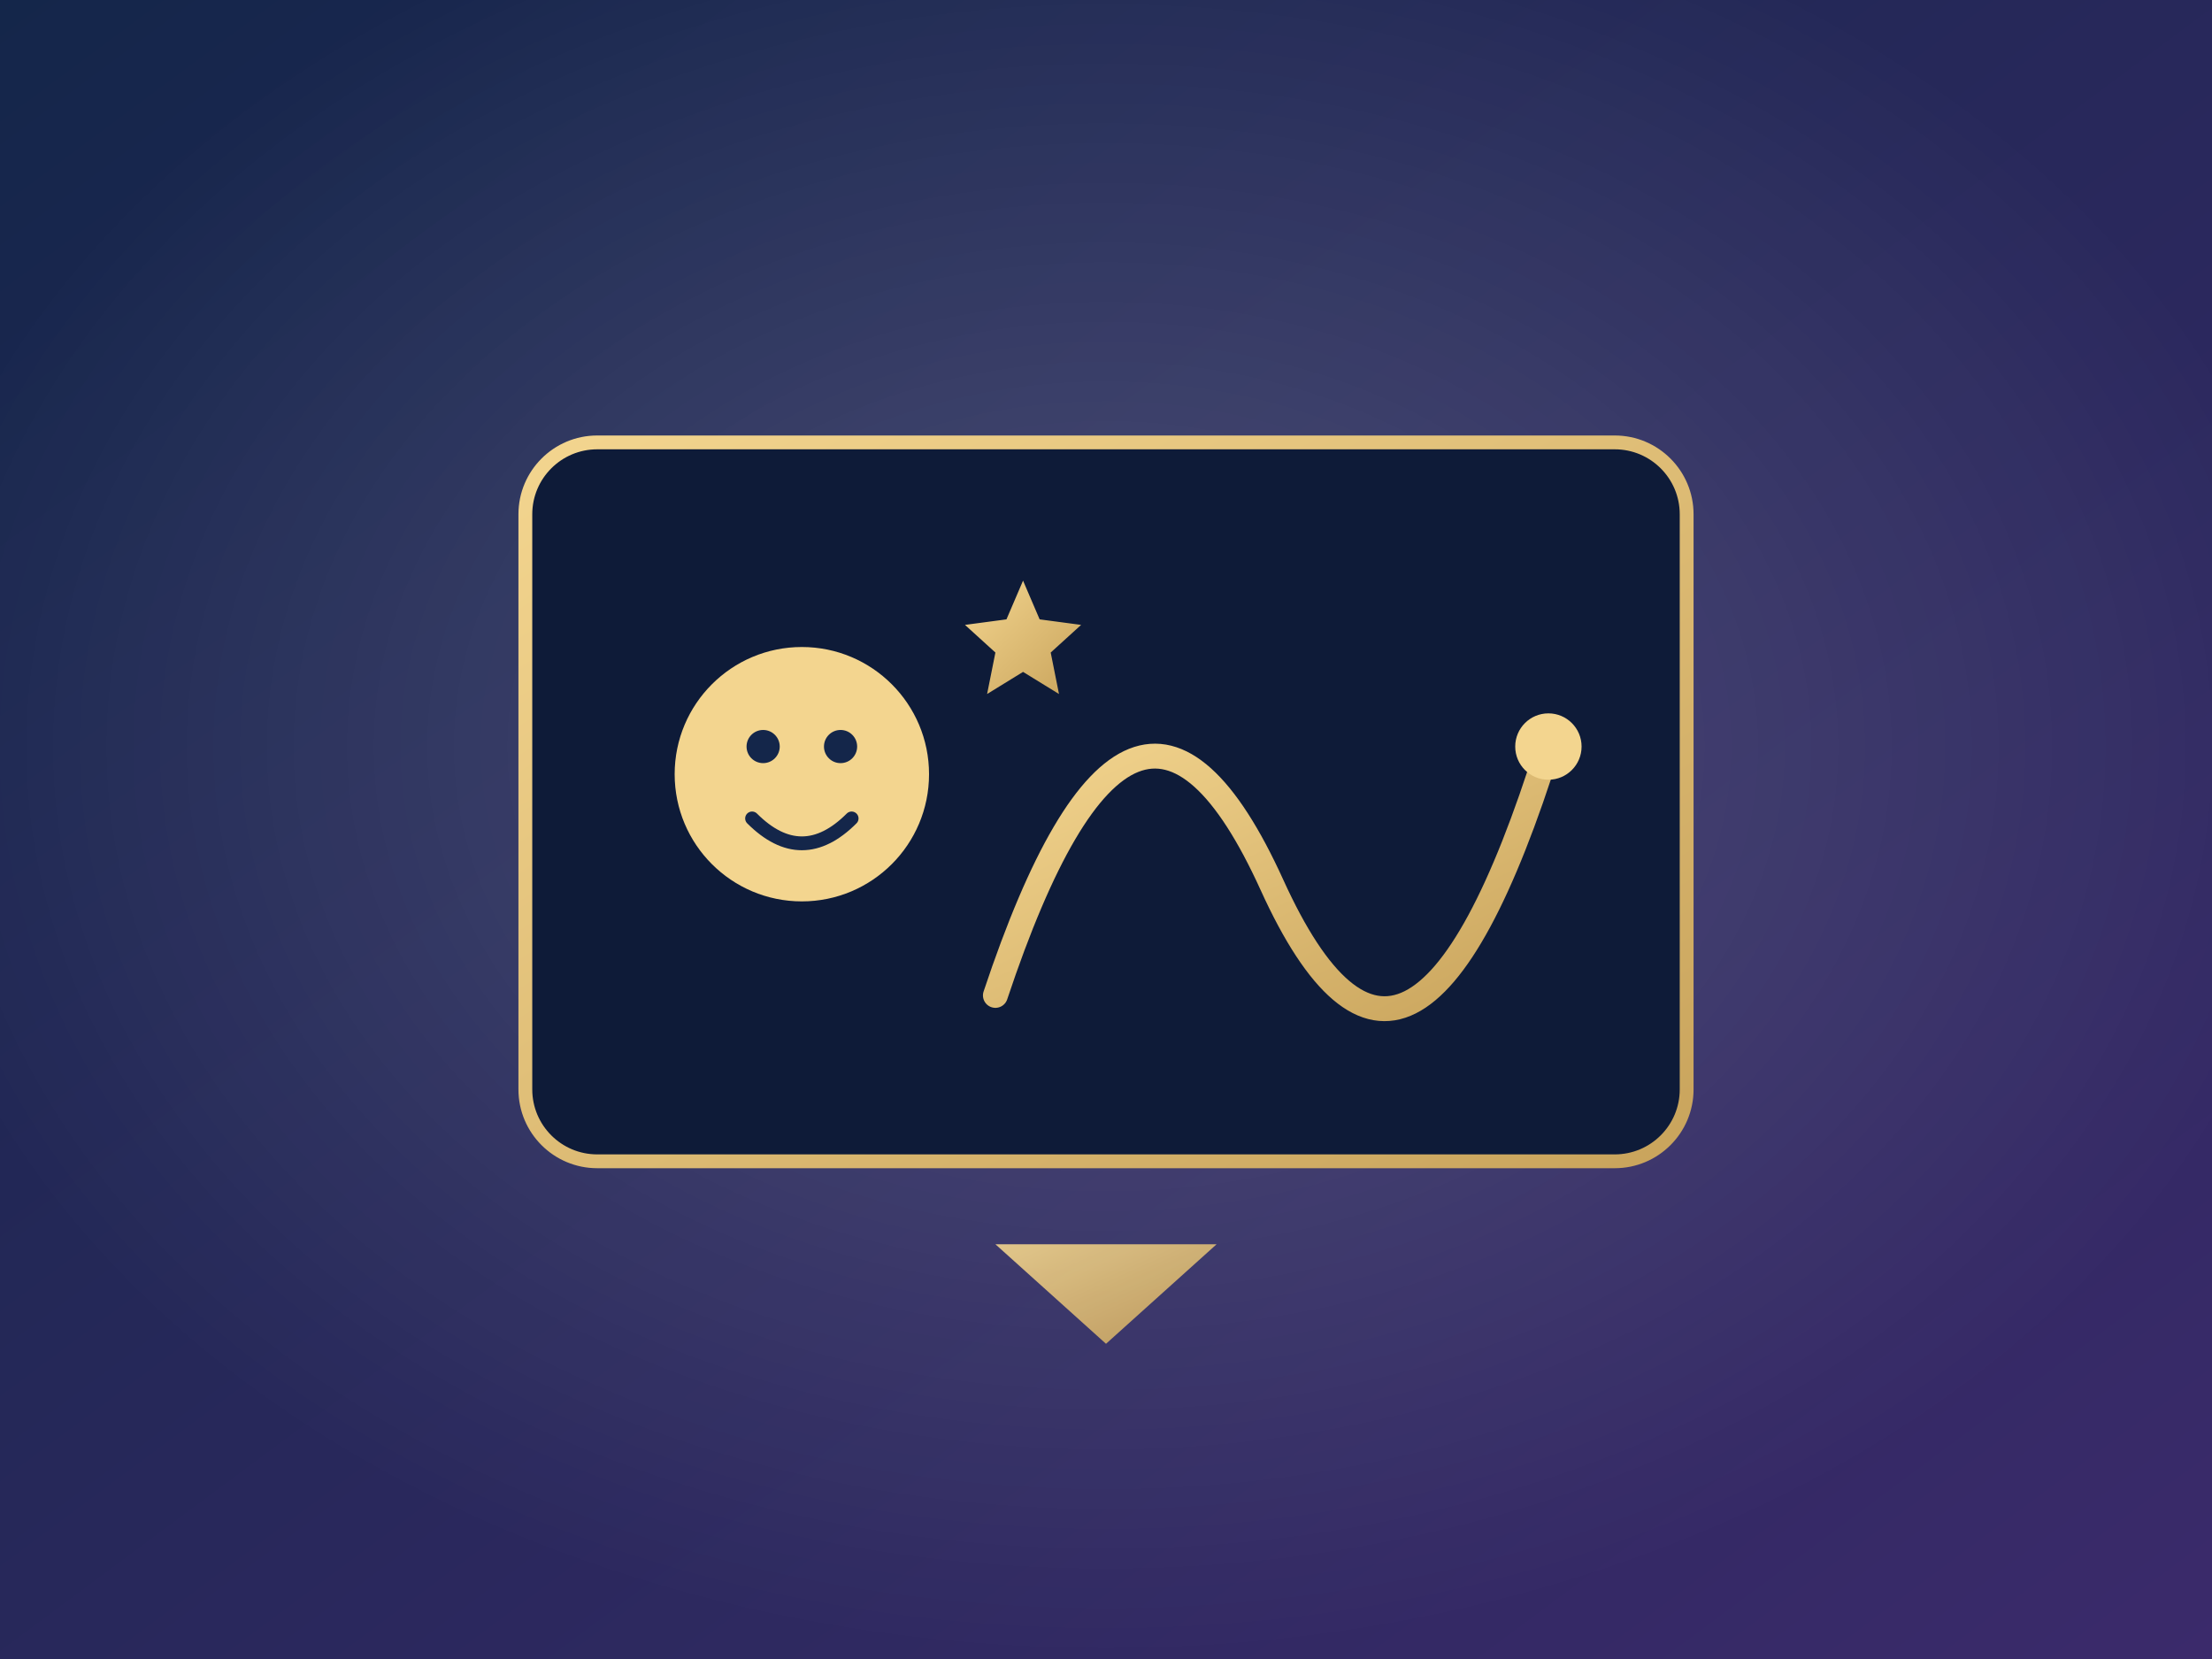
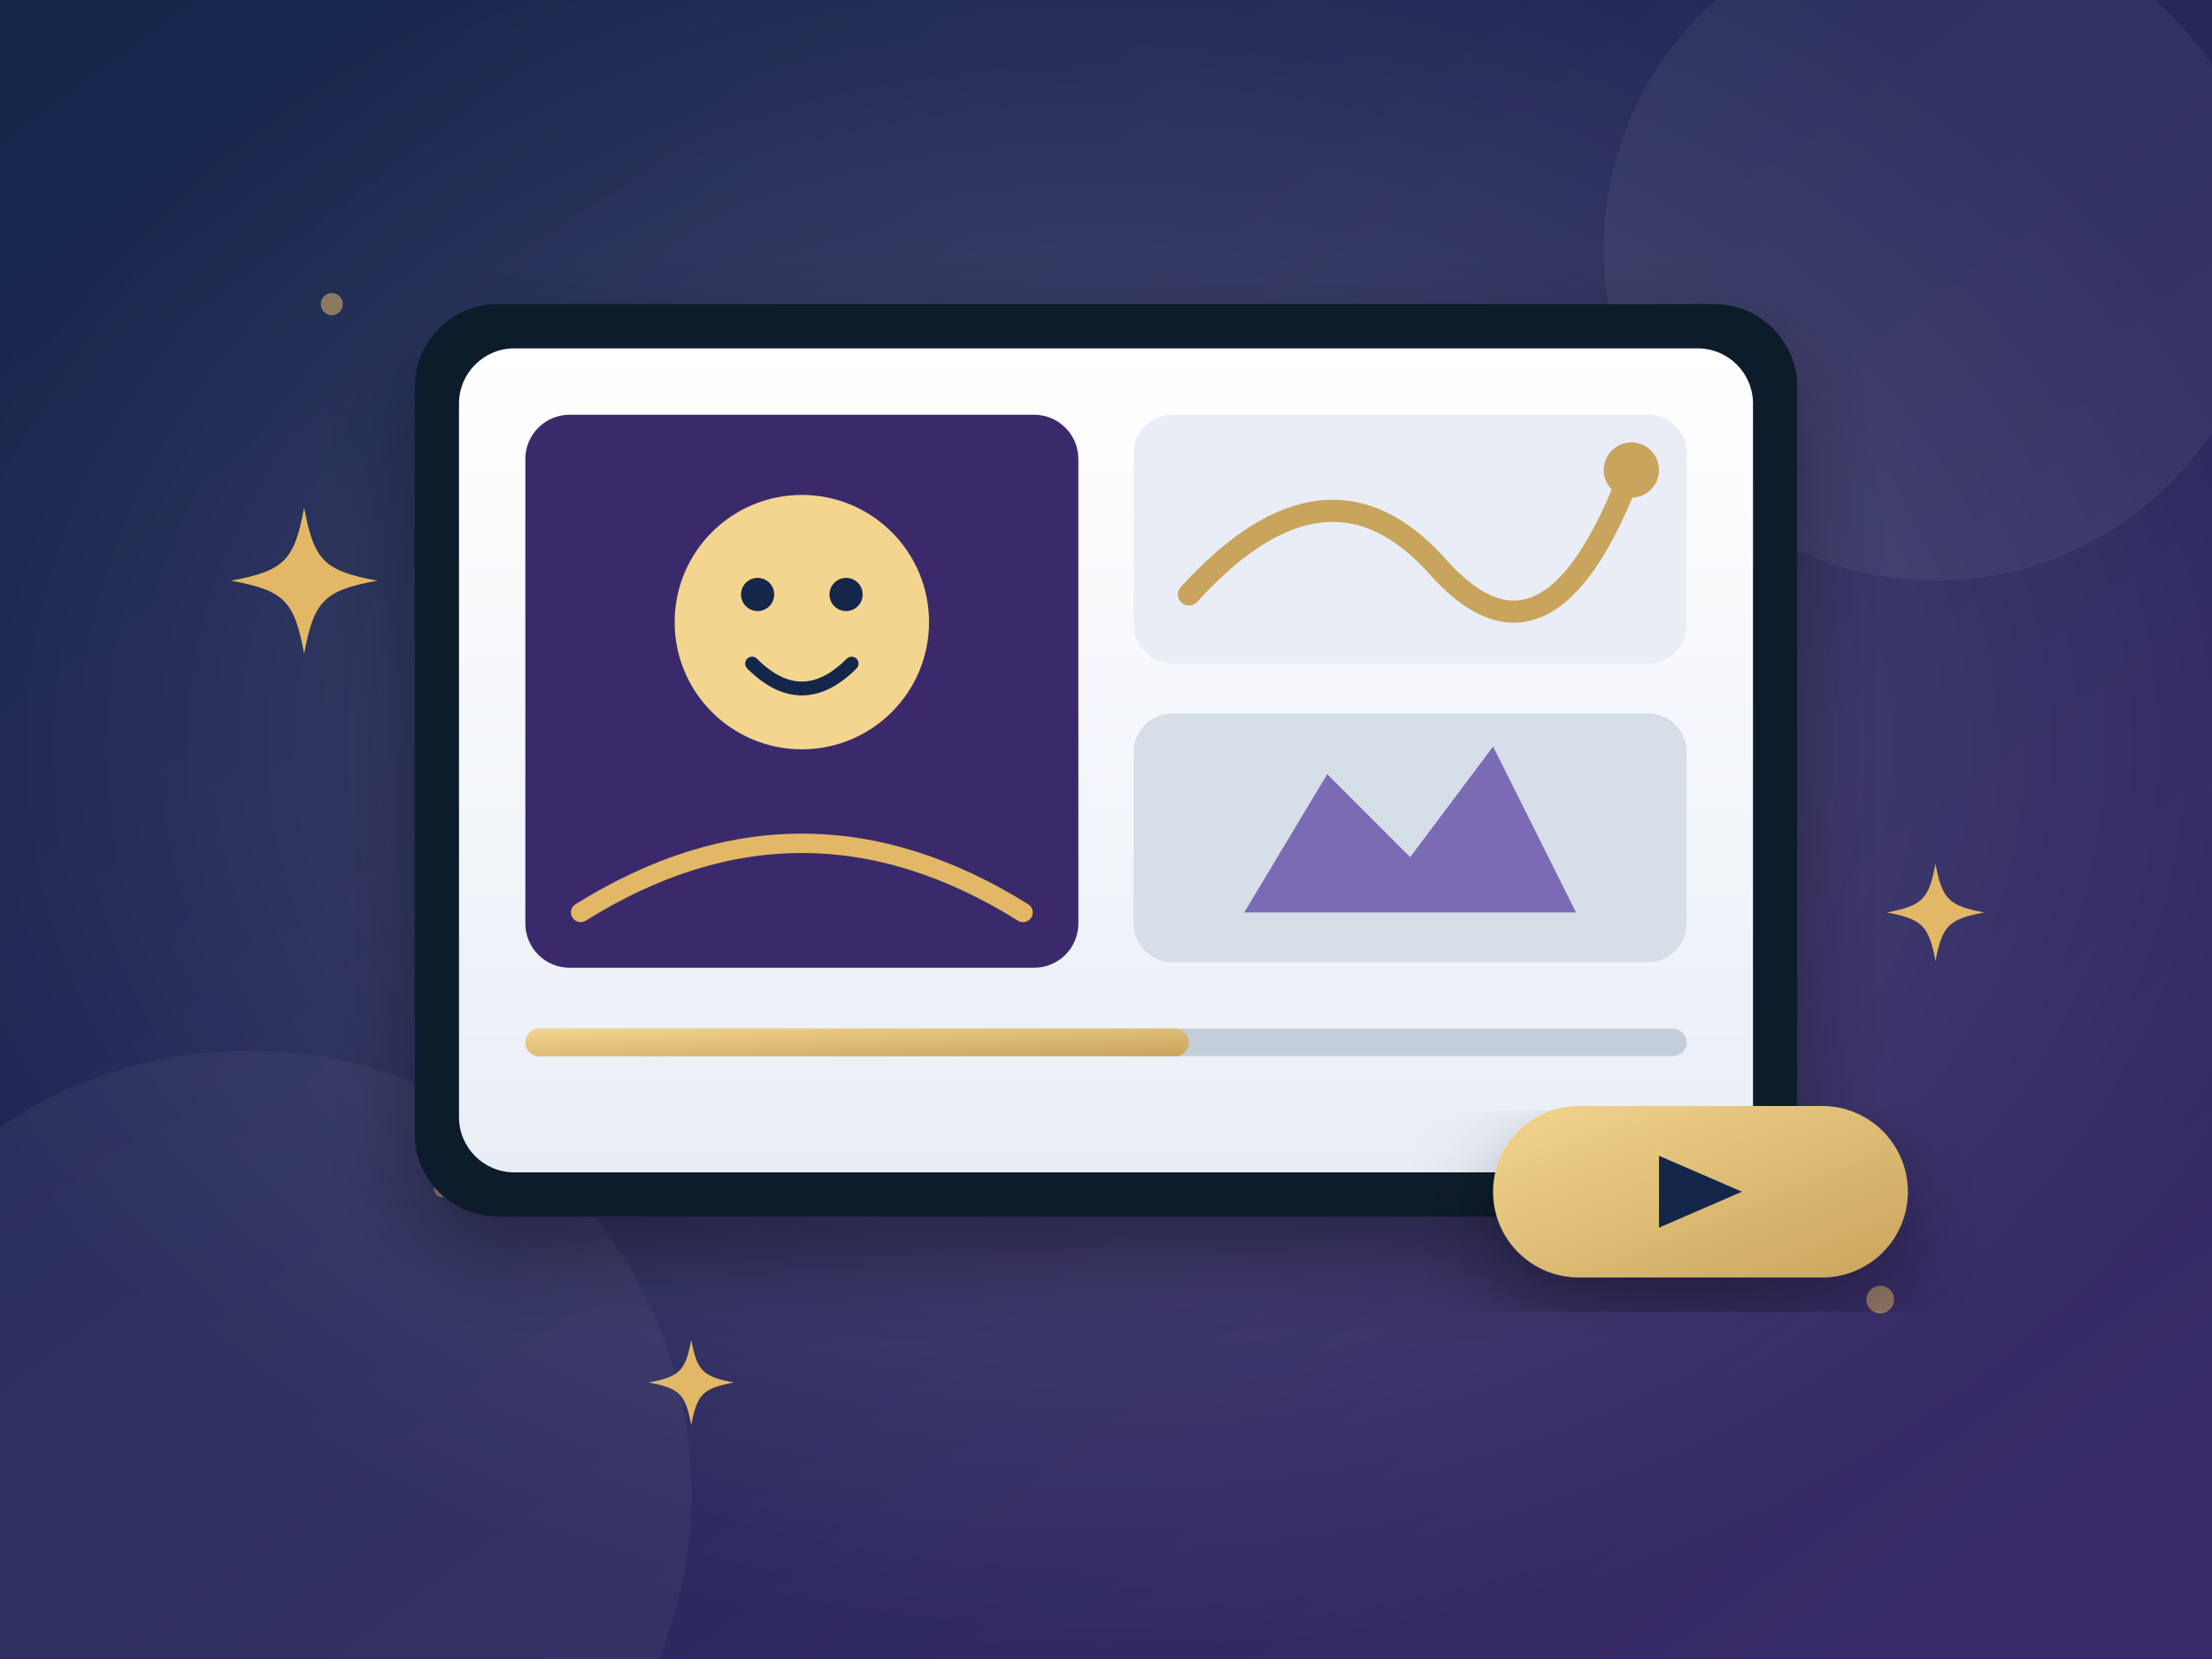
<svg xmlns="http://www.w3.org/2000/svg" viewBox="0 0 800 600" width="800" height="600">
  <defs>
    <linearGradient id="bg" x1="0" y1="0" x2="1" y2="1">
      <stop offset="0" stop-color="#14264A" />
      <stop offset="1" stop-color="#3B2A6B" />
    </linearGradient>
    <radialGradient id="glow" cx="0.5" cy="0.45" r="0.55">
      <stop offset="0" stop-color="#ffffff" stop-opacity=".18" />
      <stop offset="1" stop-color="#ffffff" stop-opacity="0" />
    </radialGradient>
    <linearGradient id="gold" x1="0" y1="0" x2="1" y2="1">
      <stop offset="0" stop-color="#F3D58F" />
      <stop offset="1" stop-color="#C9A45C" />
    </linearGradient>
+     <linearGradient id="card" x1="0" y1="0" x2="0" y2="1">
+       <stop offset="0" stop-color="#FFFFFF" />
+       <stop offset="1" stop-color="#E9EEF6" />
+     </linearGradient>
+     <filter id="sh" x="-20%" y="-20%" width="140%" height="140%">
+       <feDropShadow dx="0" dy="14" stdDeviation="16" flood-color="#000" flood-opacity=".35" />
+     </filter>
  </defs>
  <rect width="800" height="600" fill="url(#bg)" />
  <rect width="800" height="600" fill="url(#glow)" />
-   <g transform="translate(400 300)">
-     <rect x="-210" y="-140" width="420" height="260" rx="26" fill="#0E1B38" stroke="url(#gold)" stroke-width="5" />
-     <circle cx="-110" cy="-20" r="46" fill="#F3D58F" />
-     <circle cx="-124" cy="-30" r="6" fill="#14264A" />
-     <circle cx="-96" cy="-30" r="6" fill="#14264A" />
-     <path d="M-128 -4 Q-110 14 -92 -4" stroke="#14264A" stroke-width="5" fill="none" stroke-linecap="round" />
-     <path d="M-40 60 Q10 -90 60 20 T160 -30" stroke="url(#gold)" stroke-width="9" fill="none" stroke-linecap="round" />
-     <circle cx="160" cy="-30" r="12" fill="#F3D58F" />
-     <path d="M-30 -90 l6 14 l15 2 l-11 10 l3 15 l-13 -8 l-13 8 l3 -15 l-11 -10 l15 -2z" fill="url(#gold)" />
-     <path d="M-40 150 h80 l-40 36z" fill="url(#gold)" opacity=".9" />
+   <circle cx="700" cy="90" r="120" fill="#fff" opacity=".05" />
+   <circle cx="90" cy="540" r="160" fill="#fff" opacity=".04" />
+   <g fill="#E2B866" opacity=".55">
+     <circle cx="120" cy="110" r="4" />
+     <circle cx="680" cy="470" r="5" />
+     <circle cx="160" cy="430" r="3" />
+     <circle cx="640" cy="160" r="3" />
  </g>
+   <g filter="url(#sh)">
+     <rect x="150" y="110" width="500" height="330" rx="30" fill="#0E1B2C" />
+     <rect x="166" y="126" width="468" height="298" rx="20" fill="url(#card)" />
+   </g>
+   <rect x="190" y="150" width="200" height="200" rx="16" fill="#3B2A6B" />
+   <circle cx="290" cy="225" r="46" fill="#F3D58F" />
+   <circle cx="274" cy="215" r="6" fill="#14264A" />
+   <circle cx="306" cy="215" r="6" fill="#14264A" />
+   <path d="M272,240 Q290,258 308,240" stroke="#14264A" stroke-width="5" fill="none" stroke-linecap="round" />
+   <path d="M210,330 Q290,280 370,330" stroke="#E2B866" stroke-width="7" fill="none" stroke-linecap="round" />
+   <rect x="410" y="150" width="200" height="90" rx="14" fill="#E8EDF6" />
+   <path d="M430,215 Q480,160 520,205 T590,170" stroke="#C9A45C" stroke-width="8" fill="none" stroke-linecap="round" />
+   <circle cx="590" cy="170" r="10" fill="#C9A45C" />
+   <rect x="410" y="258" width="200" height="90" rx="14" fill="#D6DEE8" />
+   <path d="M450,330 l30,-50 l30,30 l30,-40 l30,60z" fill="#7B6BB5" />
+   <rect x="190" y="372" width="420" height="10" rx="5" fill="#C4CEDB" />
+   <rect x="190" y="372" width="240" height="10" rx="5" fill="url(#gold)" />
+   <g filter="url(#sh)">
+     <rect x="540" y="400" width="150" height="62" rx="31" fill="url(#gold)" />
+   </g>
+   <path d="M600,418 l30,13 l-30,13z" fill="#14264A" />
+   <rect x="570" y="425" width="0" height="0" />
+   <path transform="translate(110,210) scale(1.2)" d="M0,-22 C3,-6 6,-3 22,0 C6,3 3,6 0,22 C-3,6 -6,3 -22,0 C-6,-3 -3,-6 0,-22Z" fill="#E2B866" />
+   <path transform="translate(700,330) scale(0.8)" d="M0,-22 C3,-6 6,-3 22,0 C6,3 3,6 0,22 C-3,6 -6,3 -22,0 C-6,-3 -3,-6 0,-22Z" fill="#E2B866" />
+   <path transform="translate(250,500) scale(0.7)" d="M0,-22 C3,-6 6,-3 22,0 C6,3 3,6 0,22 C-3,6 -6,3 -22,0 C-6,-3 -3,-6 0,-22Z" fill="#E2B866" />
</svg>
